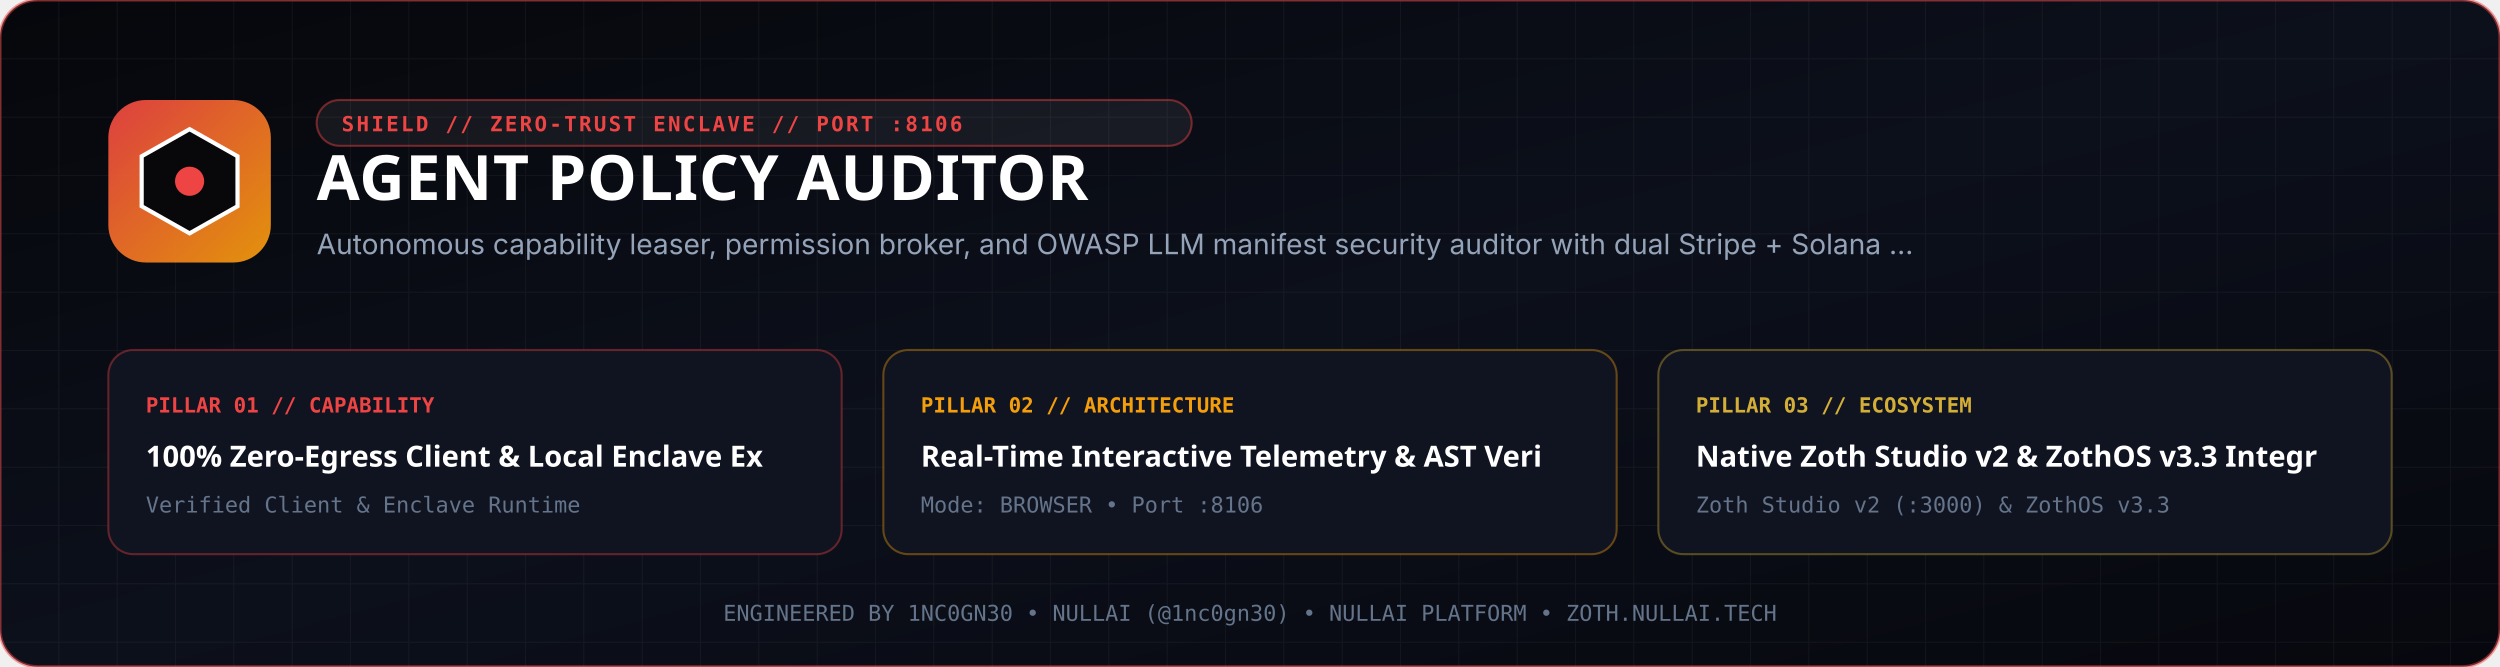
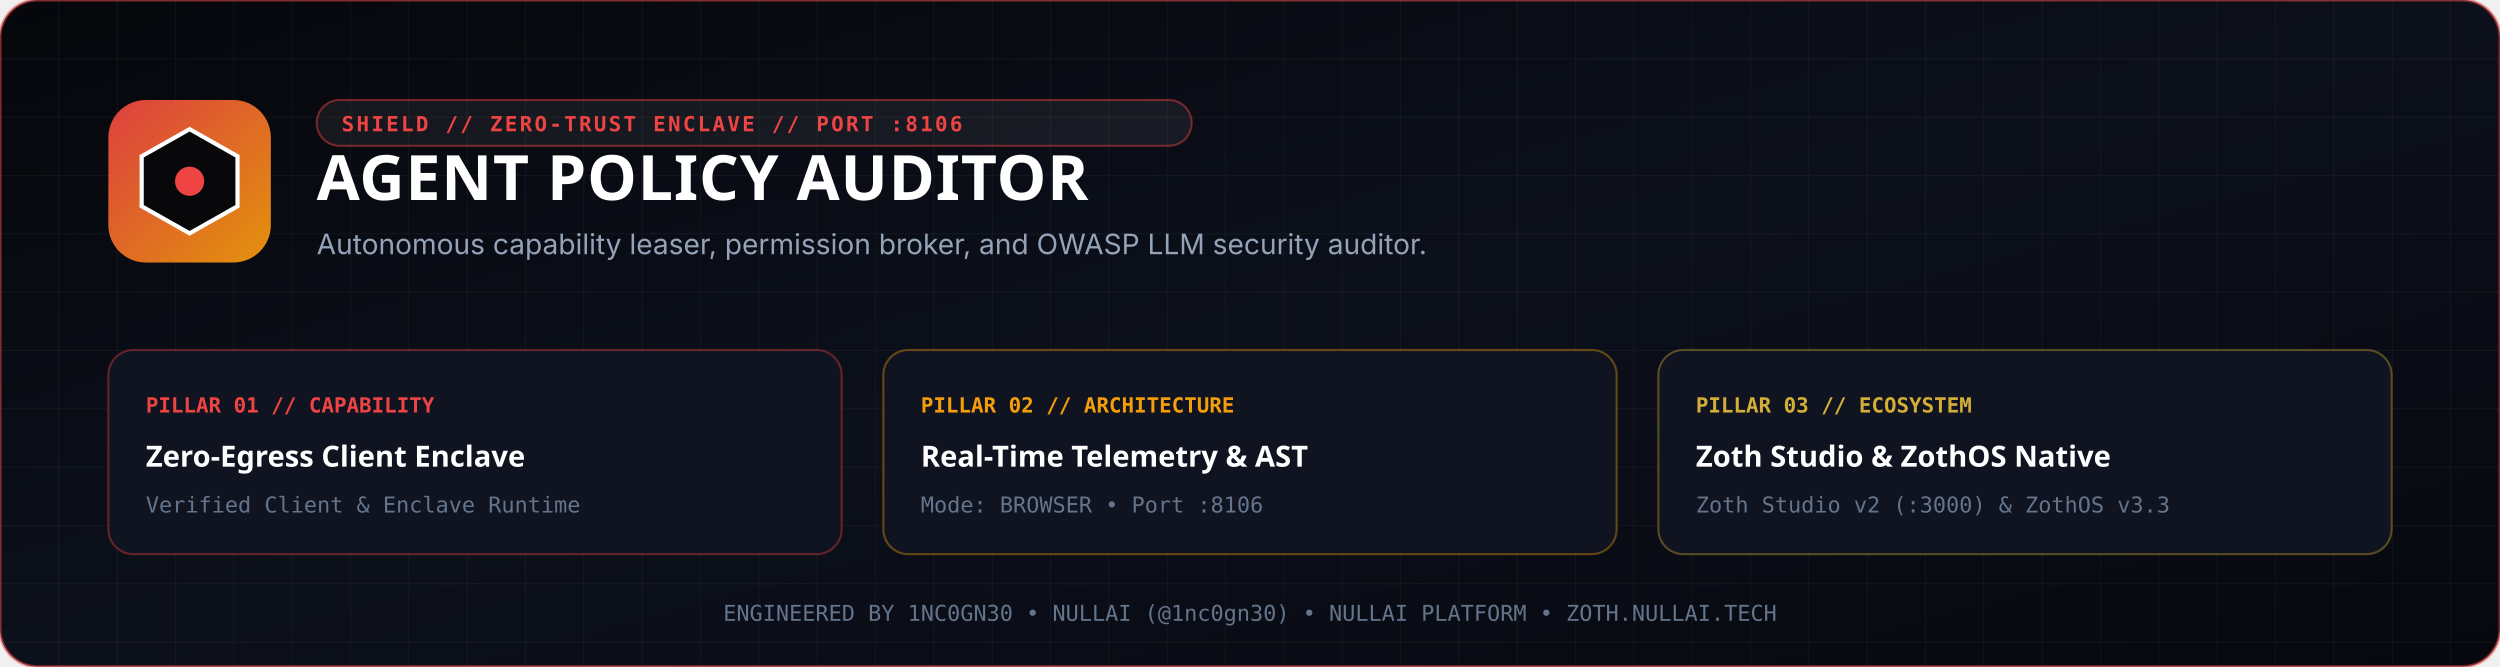
<svg xmlns="http://www.w3.org/2000/svg" viewBox="0 0 1200 320" width="100%" height="100%">
  <defs>
    <linearGradient id="bg" x1="0%" y1="0%" x2="100%" y2="100%">
      <stop offset="0%" stop-color="#06070B" />
      <stop offset="50%" stop-color="#0C101B" />
      <stop offset="100%" stop-color="#07080E" />
    </linearGradient>
    <linearGradient id="accent" x1="0%" y1="0%" x2="100%" y2="100%">
      <stop offset="0%" stop-color="#EF4444" />
      <stop offset="100%" stop-color="#F59E0B" />
    </linearGradient>
    <pattern id="grid" width="28" height="28" patternUnits="userSpaceOnUse">
      <path d="M 28 0 L 0 0 0 28" fill="none" stroke="rgba(255,255,255,0.04)" stroke-width="1" />
    </pattern>
  </defs>
  <rect width="1200" height="320" rx="18" fill="url(#bg)" stroke="#EF4444" stroke-opacity="0.5" stroke-width="1.5" />
  <rect width="1200" height="320" rx="18" fill="url(#grid)" />
  <g transform="translate(52, 48)">
    <rect width="78" height="78" rx="18" fill="url(#accent)" opacity="0.92" />
    <polygon points="39,14 62,27 62,51 39,64 16,51 16,27" fill="#08080B" stroke="#FFFFFF" stroke-width="2" />
    <circle cx="39" cy="39" r="7" fill="#EF4444" />
  </g>
  <g transform="translate(152, 62)">
    <rect x="0" y="-14" width="420" height="22" rx="11" fill="rgba(255,255,255,0.06)" stroke="#EF4444" stroke-opacity="0.45" />
    <text x="12" y="1" fill="#EF4444" font-family="JetBrains Mono, monospace" font-size="10" font-weight="700" letter-spacing="1.1">SHIELD // ZERO-TRUST ENCLAVE // PORT :8106</text>
    <text x="0" y="34" fill="#FFFFFF" font-family="Syne, Space Grotesk, sans-serif" font-size="30" font-weight="800" letter-spacing="0.4">AGENT POLICY AUDITOR</text>
-     <text x="0" y="60" fill="#94A3B8" font-family="Inter, sans-serif" font-size="13.5">Autonomous capability leaser, permission broker, and OWASP LLM manifest security auditor with dual Stripe + Solana ...</text>
+     <text x="0" y="60" fill="#94A3B8" font-family="Inter, sans-serif" font-size="13.5">Autonomous capability leaser, permission broker, and OWASP LLM security auditor.</text>
  </g>
  <g transform="translate(52, 168)">
    <rect x="0" y="0" width="352" height="98" rx="12" fill="#101320" stroke="#EF4444" stroke-opacity="0.38" />
    <text x="18" y="30" fill="#EF4444" font-family="JetBrains Mono, monospace" font-size="10" font-weight="700">PILLAR 01 // CAPABILITY</text>
-     <text x="18" y="56" fill="#FFFFFF" font-family="Space Grotesk, sans-serif" font-size="14" font-weight="700">100% Zero-Egress Client &amp; Local Enclave Ex</text>
+     <text x="18" y="56" fill="#FFFFFF" font-family="Space Grotesk, sans-serif" font-size="14" font-weight="700">Zero-Egress Client Enclave</text>
    <text x="18" y="78" fill="#64748B" font-family="JetBrains Mono, monospace" font-size="10.5">Verified Client &amp; Enclave Runtime</text>
    <rect x="372" y="0" width="352" height="98" rx="12" fill="#101320" stroke="#F59E0B" stroke-opacity="0.38" />
    <text x="390" y="30" fill="#F59E0B" font-family="JetBrains Mono, monospace" font-size="10" font-weight="700">PILLAR 02 // ARCHITECTURE</text>
-     <text x="390" y="56" fill="#FFFFFF" font-family="Space Grotesk, sans-serif" font-size="14" font-weight="700">Real-Time Interactive Telemetry &amp; AST Veri</text>
+     <text x="390" y="56" fill="#FFFFFF" font-family="Space Grotesk, sans-serif" font-size="14" font-weight="700">Real-Time Telemetry &amp; AST</text>
    <text x="390" y="78" fill="#64748B" font-family="JetBrains Mono, monospace" font-size="10.5">Mode: BROWSER • Port :8106</text>
    <rect x="744" y="0" width="352" height="98" rx="12" fill="#101320" stroke="#D4AF37" stroke-opacity="0.38" />
    <text x="762" y="30" fill="#D4AF37" font-family="JetBrains Mono, monospace" font-size="10" font-weight="700">PILLAR 03 // ECOSYSTEM</text>
-     <text x="762" y="56" fill="#FFFFFF" font-family="Space Grotesk, sans-serif" font-size="14" font-weight="700">Native Zoth Studio v2 &amp; ZothOS v3.3 Integr</text>
+     <text x="762" y="56" fill="#FFFFFF" font-family="Space Grotesk, sans-serif" font-size="14" font-weight="700">Zoth Studio &amp; ZothOS Native</text>
    <text x="762" y="78" fill="#64748B" font-family="JetBrains Mono, monospace" font-size="10.5">Zoth Studio v2 (:3000) &amp; ZothOS v3.3</text>
  </g>
  <text x="600" y="298" text-anchor="middle" fill="#64748B" font-family="JetBrains Mono, monospace" font-size="10.5">
    ENGINEERED BY 1NC0GN30 • NULLAI (@1nc0gn30)  •  NULLAI PLATFORM  •  ZOTH.NULLAI.TECH
  </text>
</svg>
